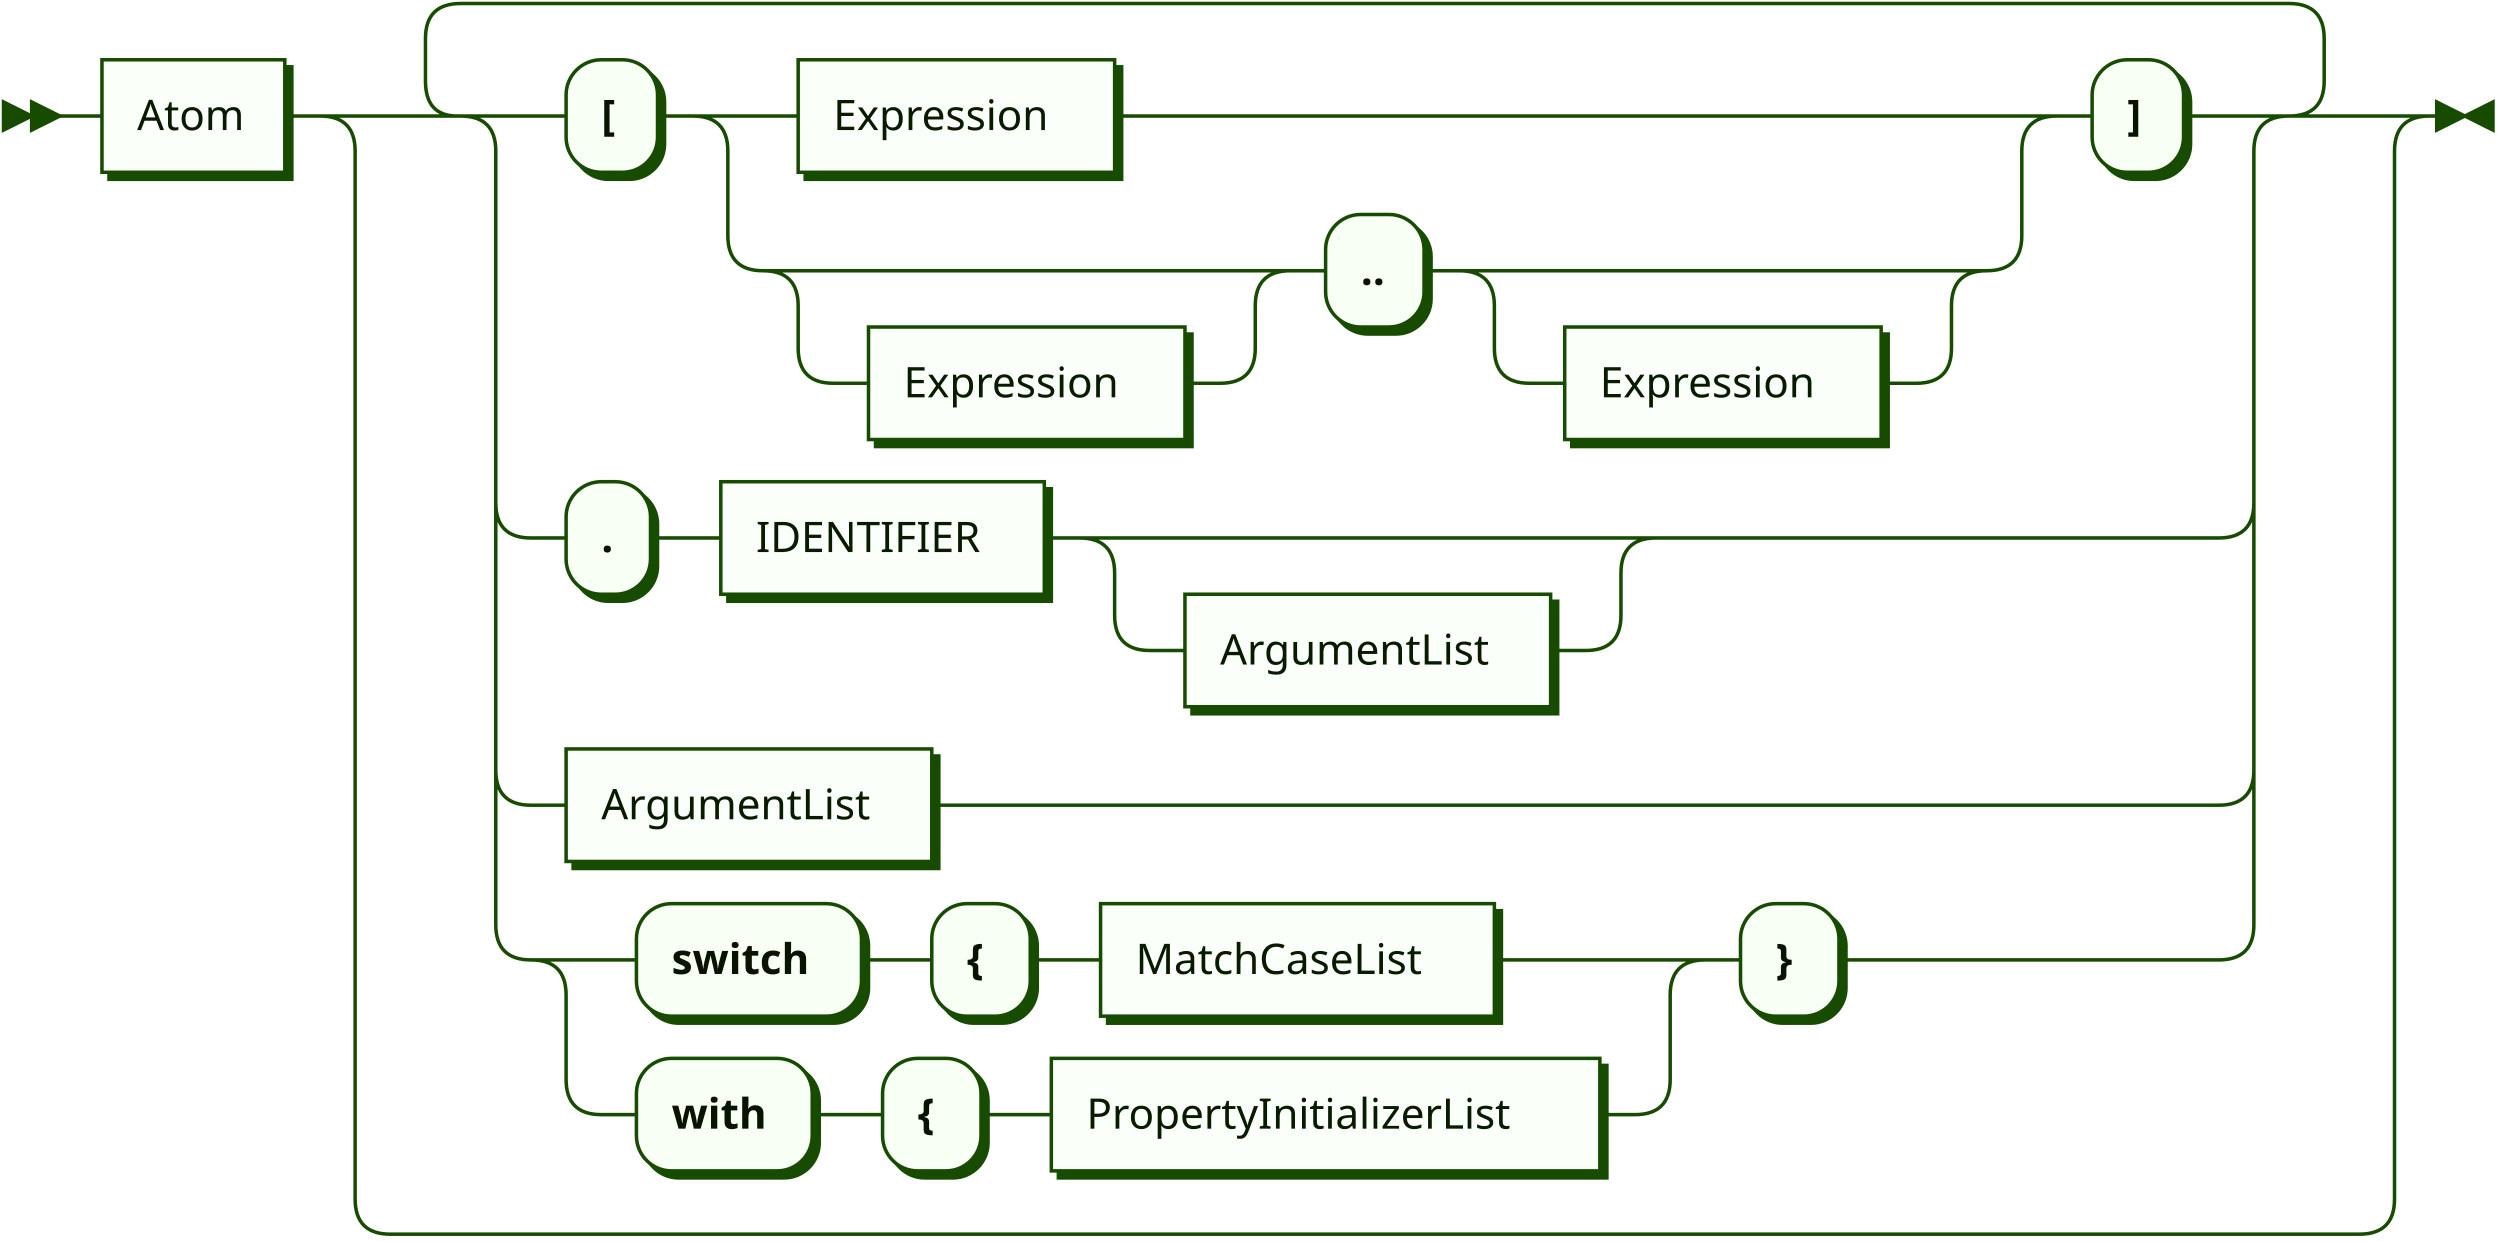
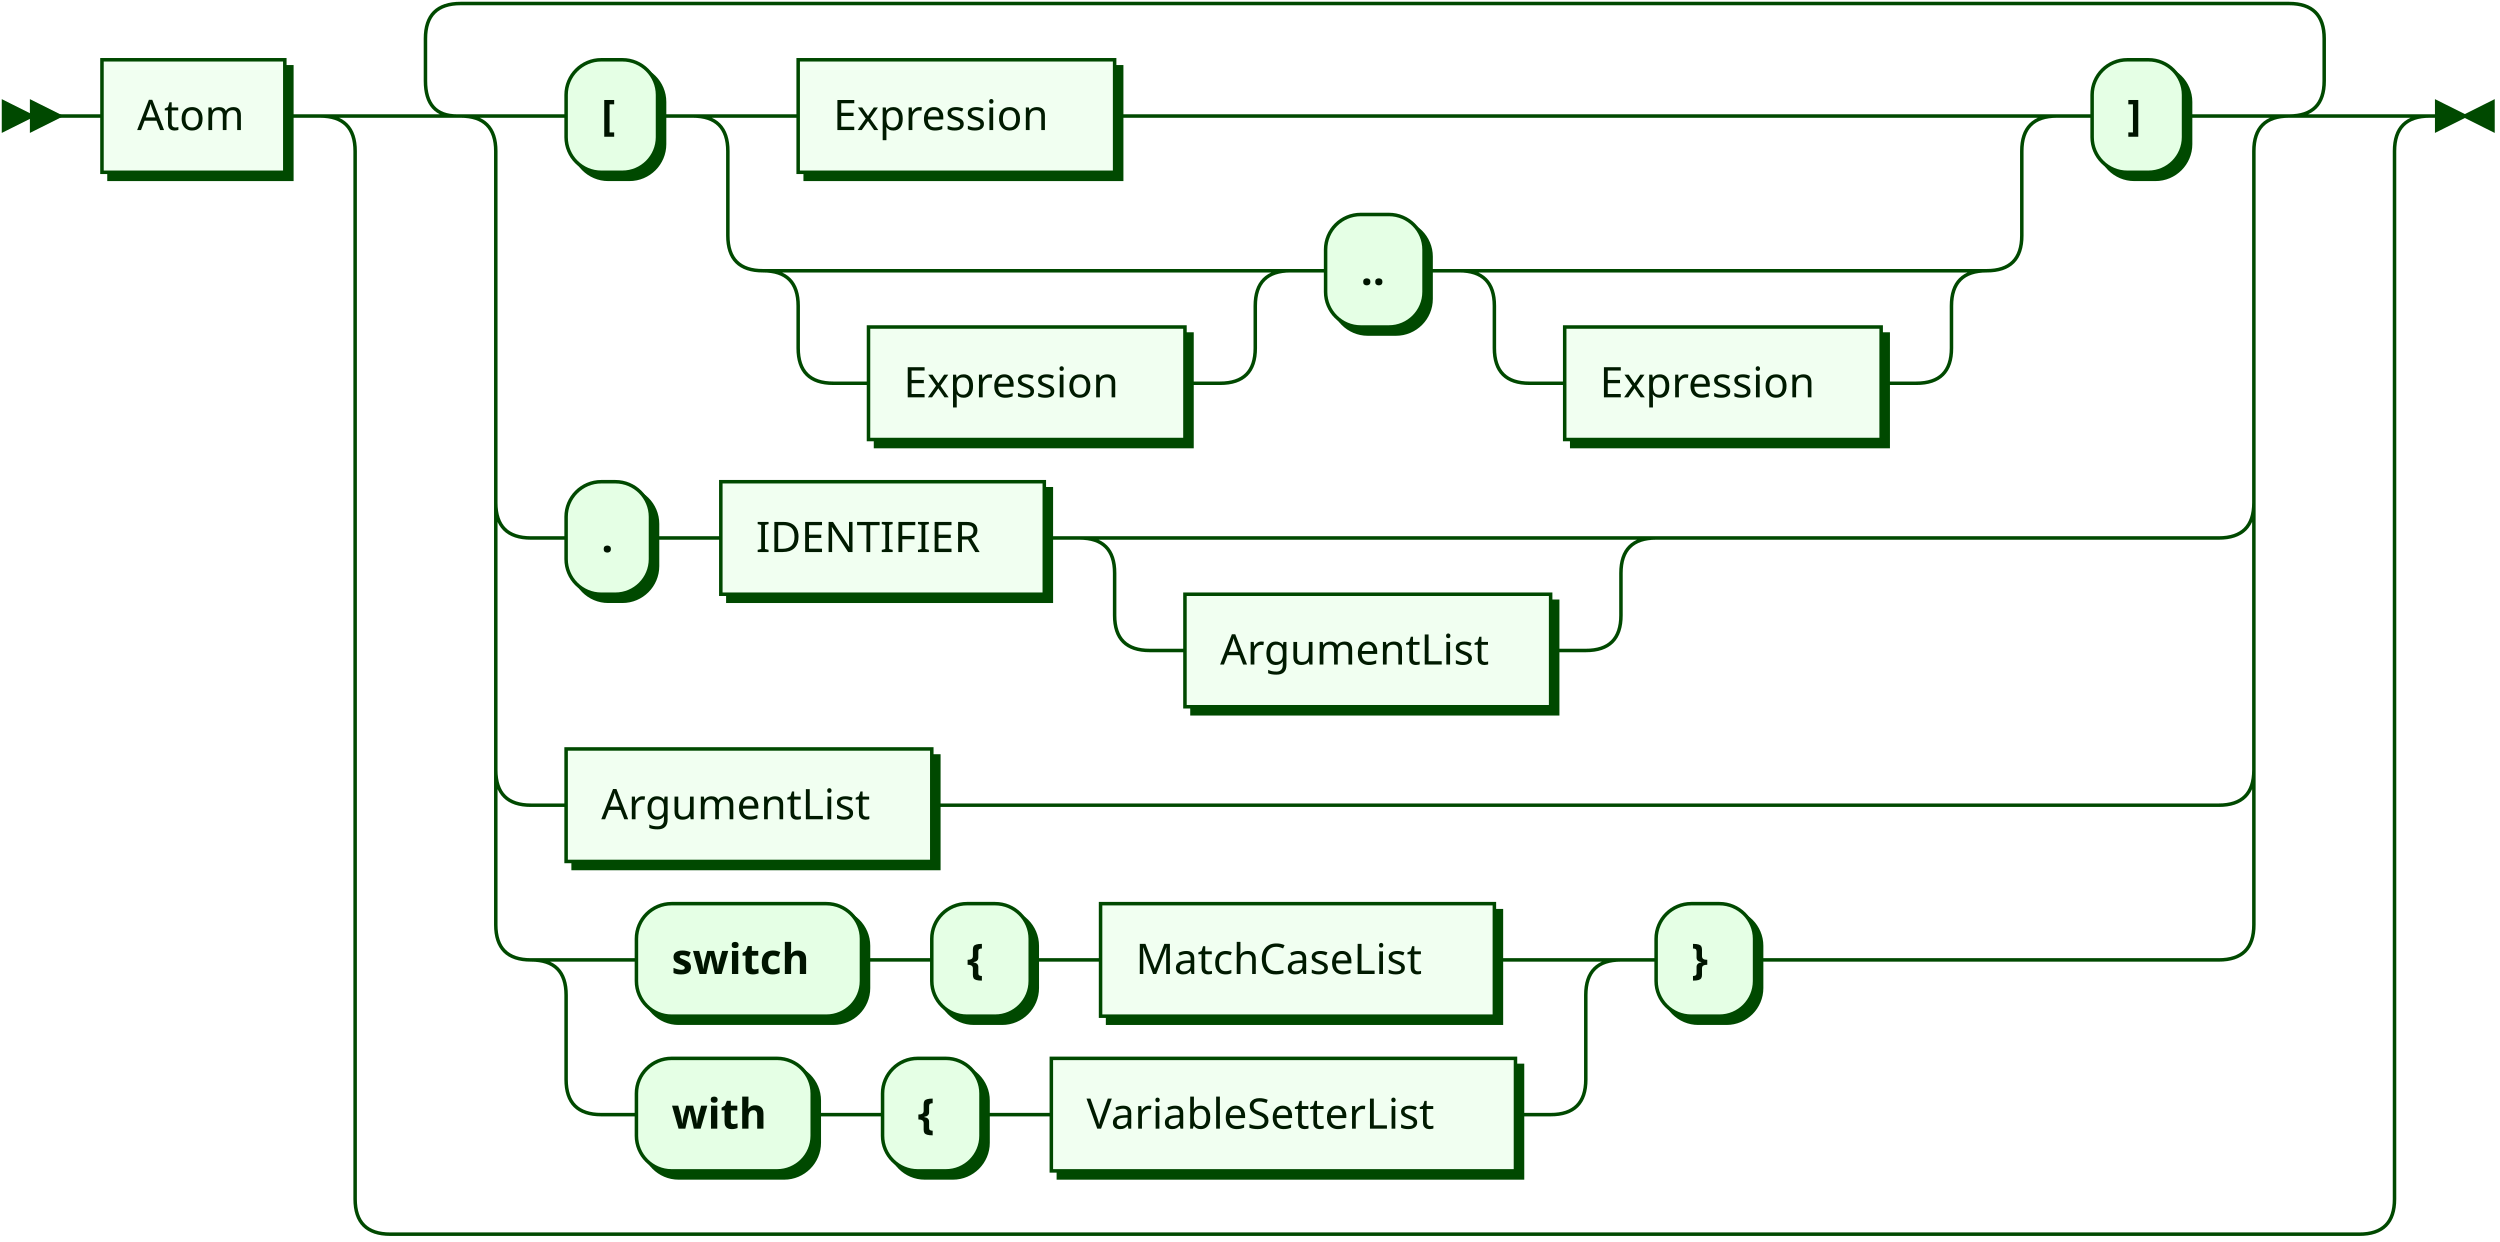
<svg xmlns="http://www.w3.org/2000/svg" xmlns:xlink="http://www.w3.org/1999/xlink" width="711" height="353">
  <defs>
    <style type="text/css">
    @namespace "http://www.w3.org/2000/svg";
-     .line                 {fill: none; stroke: #174B00; stroke-width: 1;}
-     .bold-line            {stroke: #061400; shape-rendering: crispEdges; stroke-width: 2;}
-     .thin-line            {stroke: #091F00; shape-rendering: crispEdges}
-     .filled               {fill: #174B00; stroke: none;}
+     .line                 {fill: none; stroke: #004900; stroke-width: 1;}
+     .bold-line            {stroke: #001400; shape-rendering: crispEdges; stroke-width: 2;}
+     .thin-line            {stroke: #001F00; shape-rendering: crispEdges}
+     .filled               {fill: #004900; stroke: none;}
    text.terminal         {font-family: Verdana, Sans-serif;
                            font-size: 12px;
-                             fill: #061400;
+                             fill: #001400;
                            font-weight: bold;
                          }
    text.nonterminal      {font-family: Verdana, Sans-serif;
                            font-size: 12px;
-                             fill: #081A00;
+                             fill: #001A00;
                            font-weight: normal;
                          }
    text.regexp           {font-family: Verdana, Sans-serif;
                            font-size: 12px;
-                             fill: #091F00;
+                             fill: #001F00;
                            font-weight: normal;
                          }
-     rect, circle, polygon {fill: #174B00; stroke: #174B00;}
-     rect.terminal         {fill: #F8FFF5; stroke: #174B00; stroke-width: 1;}
-     rect.nonterminal      {fill: #FBFFFA; stroke: #174B00; stroke-width: 1;}
+     rect, circle, polygon {fill: #004900; stroke: #004900;}
+     rect.terminal         {fill: #E5FFE5; stroke: #004900; stroke-width: 1;}
+     rect.nonterminal      {fill: #F1FFF1; stroke: #004900; stroke-width: 1;}
    rect.text             {fill: none; stroke: none;}
-     polygon.regexp        {fill: #FDFFFC; stroke: #174B00; stroke-width: 1;}
+     polygon.regexp        {fill: #F7FFF7; stroke: #004900; stroke-width: 1;}
  </style>
  </defs>
  <polygon points="9 33 1 29 1 37" />
  <polygon points="17 33 9 29 9 37" />
  <a xlink:href="#Atom" xlink:title="Atom">
    <rect x="31" y="19" width="52" height="32" />
    <rect x="29" y="17" width="52" height="32" class="nonterminal" />
    <text class="nonterminal" x="39" y="37">Atom</text>
  </a>
  <rect x="163" y="19" width="26" height="32" rx="10" />
  <rect x="161" y="17" width="26" height="32" class="terminal" rx="10" />
  <text class="terminal" x="171" y="37">[</text>
  <a xlink:href="#Expression" xlink:title="Expression">
    <rect x="229" y="19" width="90" height="32" />
    <rect x="227" y="17" width="90" height="32" class="nonterminal" />
    <text class="nonterminal" x="237" y="37">Expression</text>
  </a>
  <a xlink:href="#Expression" xlink:title="Expression">
    <rect x="249" y="95" width="90" height="32" />
    <rect x="247" y="93" width="90" height="32" class="nonterminal" />
    <text class="nonterminal" x="257" y="113">Expression</text>
  </a>
  <rect x="379" y="63" width="28" height="32" rx="10" />
  <rect x="377" y="61" width="28" height="32" class="terminal" rx="10" />
  <text class="terminal" x="387" y="81">..</text>
  <a xlink:href="#Expression" xlink:title="Expression">
    <rect x="447" y="95" width="90" height="32" />
    <rect x="445" y="93" width="90" height="32" class="nonterminal" />
    <text class="nonterminal" x="455" y="113">Expression</text>
  </a>
  <rect x="597" y="19" width="26" height="32" rx="10" />
  <rect x="595" y="17" width="26" height="32" class="terminal" rx="10" />
  <text class="terminal" x="605" y="37">]</text>
  <rect x="163" y="139" width="24" height="32" rx="10" />
  <rect x="161" y="137" width="24" height="32" class="terminal" rx="10" />
  <text class="terminal" x="171" y="157">.</text>
  <a xlink:href="#IDENTIFIER" xlink:title="IDENTIFIER">
    <rect x="207" y="139" width="92" height="32" />
    <rect x="205" y="137" width="92" height="32" class="nonterminal" />
    <text class="nonterminal" x="215" y="157">IDENTIFIER</text>
  </a>
  <a xlink:href="#ArgumentList" xlink:title="ArgumentList">
    <rect x="339" y="171" width="104" height="32" />
    <rect x="337" y="169" width="104" height="32" class="nonterminal" />
    <text class="nonterminal" x="347" y="189">ArgumentList</text>
  </a>
  <a xlink:href="#ArgumentList" xlink:title="ArgumentList">
    <rect x="163" y="215" width="104" height="32" />
    <rect x="161" y="213" width="104" height="32" class="nonterminal" />
    <text class="nonterminal" x="171" y="233">ArgumentList</text>
  </a>
  <rect x="183" y="259" width="64" height="32" rx="10" />
  <rect x="181" y="257" width="64" height="32" class="terminal" rx="10" />
  <text class="terminal" x="191" y="277">switch</text>
  <rect x="267" y="259" width="28" height="32" rx="10" />
  <rect x="265" y="257" width="28" height="32" class="terminal" rx="10" />
  <text class="terminal" x="275" y="277">{</text>
  <a xlink:href="#MatchCaseList" xlink:title="MatchCaseList">
    <rect x="315" y="259" width="112" height="32" />
    <rect x="313" y="257" width="112" height="32" class="nonterminal" />
    <text class="nonterminal" x="323" y="277">MatchCaseList</text>
  </a>
  <rect x="183" y="303" width="50" height="32" rx="10" />
  <rect x="181" y="301" width="50" height="32" class="terminal" rx="10" />
  <text class="terminal" x="191" y="321">with</text>
  <rect x="253" y="303" width="28" height="32" rx="10" />
  <rect x="251" y="301" width="28" height="32" class="terminal" rx="10" />
  <text class="terminal" x="261" y="321">{</text>
-   <a xlink:href="#PropertyInitializerList" xlink:title="PropertyInitializerList">
-     <rect x="301" y="303" width="156" height="32" />
-     <rect x="299" y="301" width="156" height="32" class="nonterminal" />
-     <text class="nonterminal" x="309" y="321">PropertyInitializerList</text>
+   <a xlink:href="#VariableSetterList" xlink:title="VariableSetterList">
+     <rect x="301" y="303" width="132" height="32" />
+     <rect x="299" y="301" width="132" height="32" class="nonterminal" />
+     <text class="nonterminal" x="309" y="321">VariableSetterList</text>
  </a>
-   <rect x="497" y="259" width="28" height="32" rx="10" />
-   <rect x="495" y="257" width="28" height="32" class="terminal" rx="10" />
-   <text class="terminal" x="505" y="277">}</text>
-   <path class="line" d="m17 33 h2 m0 0 h10 m52 0 h10 m60 0 h10 m26 0 h10 m20 0 h10 m90 0 h10 m0 0 h238 m-368 0 h20 m348 0 h20 m-388 0 q10 0 10 10 m368 0 q0 -10 10 -10 m-378 10 v24 m368 0 v-24 m-368 24 q0 10 10 10 m348 0 q10 0 10 -10 m-338 10 h10 m0 0 h100 m-130 0 h20 m110 0 h20 m-150 0 q10 0 10 10 m130 0 q0 -10 10 -10 m-140 10 v12 m130 0 v-12 m-130 12 q0 10 10 10 m110 0 q10 0 10 -10 m-120 10 h10 m90 0 h10 m20 -32 h10 m28 0 h10 m20 0 h10 m0 0 h100 m-130 0 h20 m110 0 h20 m-150 0 q10 0 10 10 m130 0 q0 -10 10 -10 m-140 10 v12 m130 0 v-12 m-130 12 q0 10 10 10 m110 0 q10 0 10 -10 m-120 10 h10 m90 0 h10 m40 -76 h10 m26 0 h10 m-500 0 h20 m480 0 h20 m-520 0 q10 0 10 10 m500 0 q0 -10 10 -10 m-510 10 v100 m500 0 v-100 m-500 100 q0 10 10 10 m480 0 q10 0 10 -10 m-490 10 h10 m24 0 h10 m0 0 h10 m92 0 h10 m20 0 h10 m0 0 h114 m-144 0 h20 m124 0 h20 m-164 0 q10 0 10 10 m144 0 q0 -10 10 -10 m-154 10 v12 m144 0 v-12 m-144 12 q0 10 10 10 m124 0 q10 0 10 -10 m-134 10 h10 m104 0 h10 m20 -32 h160 m-490 -10 v20 m500 0 v-20 m-500 20 v56 m500 0 v-56 m-500 56 q0 10 10 10 m480 0 q10 0 10 -10 m-490 10 h10 m104 0 h10 m0 0 h356 m-490 -10 v20 m500 0 v-20 m-500 20 v24 m500 0 v-24 m-500 24 q0 10 10 10 m480 0 q10 0 10 -10 m-470 10 h10 m64 0 h10 m0 0 h10 m28 0 h10 m0 0 h10 m112 0 h10 m0 0 h30 m-314 0 h20 m294 0 h20 m-334 0 q10 0 10 10 m314 0 q0 -10 10 -10 m-324 10 v24 m314 0 v-24 m-314 24 q0 10 10 10 m294 0 q10 0 10 -10 m-304 10 h10 m50 0 h10 m0 0 h10 m28 0 h10 m0 0 h10 m156 0 h10 m20 -44 h10 m28 0 h10 m0 0 h98 m-520 -240 l20 0 m-1 0 q-9 0 -9 -10 l0 -12 q0 -10 10 -10 m520 32 l20 0 m-20 0 q10 0 10 -10 l0 -12 q0 -10 -10 -10 m-520 0 h10 m0 0 h510 m-560 32 h20 m560 0 h20 m-600 0 q10 0 10 10 m580 0 q0 -10 10 -10 m-590 10 v298 m580 0 v-298 m-580 298 q0 10 10 10 m560 0 q10 0 10 -10 m-570 10 h10 m0 0 h550 m23 -318 h-3" />
+   <rect x="473" y="259" width="28" height="32" rx="10" />
+   <rect x="471" y="257" width="28" height="32" class="terminal" rx="10" />
+   <text class="terminal" x="481" y="277">}</text>
+   <path class="line" d="m17 33 h2 m0 0 h10 m52 0 h10 m60 0 h10 m26 0 h10 m20 0 h10 m90 0 h10 m0 0 h238 m-368 0 h20 m348 0 h20 m-388 0 q10 0 10 10 m368 0 q0 -10 10 -10 m-378 10 v24 m368 0 v-24 m-368 24 q0 10 10 10 m348 0 q10 0 10 -10 m-338 10 h10 m0 0 h100 m-130 0 h20 m110 0 h20 m-150 0 q10 0 10 10 m130 0 q0 -10 10 -10 m-140 10 v12 m130 0 v-12 m-130 12 q0 10 10 10 m110 0 q10 0 10 -10 m-120 10 h10 m90 0 h10 m20 -32 h10 m28 0 h10 m20 0 h10 m0 0 h100 m-130 0 h20 m110 0 h20 m-150 0 q10 0 10 10 m130 0 q0 -10 10 -10 m-140 10 v12 m130 0 v-12 m-130 12 q0 10 10 10 m110 0 q10 0 10 -10 m-120 10 h10 m90 0 h10 m40 -76 h10 m26 0 h10 m-500 0 h20 m480 0 h20 m-520 0 q10 0 10 10 m500 0 q0 -10 10 -10 m-510 10 v100 m500 0 v-100 m-500 100 q0 10 10 10 m480 0 q10 0 10 -10 m-490 10 h10 m24 0 h10 m0 0 h10 m92 0 h10 m20 0 h10 m0 0 h114 m-144 0 h20 m124 0 h20 m-164 0 q10 0 10 10 m144 0 q0 -10 10 -10 m-154 10 v12 m144 0 v-12 m-144 12 q0 10 10 10 m124 0 q10 0 10 -10 m-134 10 h10 m104 0 h10 m20 -32 h160 m-490 -10 v20 m500 0 v-20 m-500 20 v56 m500 0 v-56 m-500 56 q0 10 10 10 m480 0 q10 0 10 -10 m-490 10 h10 m104 0 h10 m0 0 h356 m-490 -10 v20 m500 0 v-20 m-500 20 v24 m500 0 v-24 m-500 24 q0 10 10 10 m480 0 q10 0 10 -10 m-470 10 h10 m64 0 h10 m0 0 h10 m28 0 h10 m0 0 h10 m112 0 h10 m0 0 h6 m-290 0 h20 m270 0 h20 m-310 0 q10 0 10 10 m290 0 q0 -10 10 -10 m-300 10 v24 m290 0 v-24 m-290 24 q0 10 10 10 m270 0 q10 0 10 -10 m-280 10 h10 m50 0 h10 m0 0 h10 m28 0 h10 m0 0 h10 m132 0 h10 m20 -44 h10 m28 0 h10 m0 0 h122 m-520 -240 l20 0 m-1 0 q-9 0 -9 -10 l0 -12 q0 -10 10 -10 m520 32 l20 0 m-20 0 q10 0 10 -10 l0 -12 q0 -10 -10 -10 m-520 0 h10 m0 0 h510 m-560 32 h20 m560 0 h20 m-600 0 q10 0 10 10 m580 0 q0 -10 10 -10 m-590 10 v298 m580 0 v-298 m-580 298 q0 10 10 10 m560 0 q10 0 10 -10 m-570 10 h10 m0 0 h550 m23 -318 h-3" />
  <polygon points="701 33 709 29 709 37" />
  <polygon points="701 33 693 29 693 37" />
</svg>
